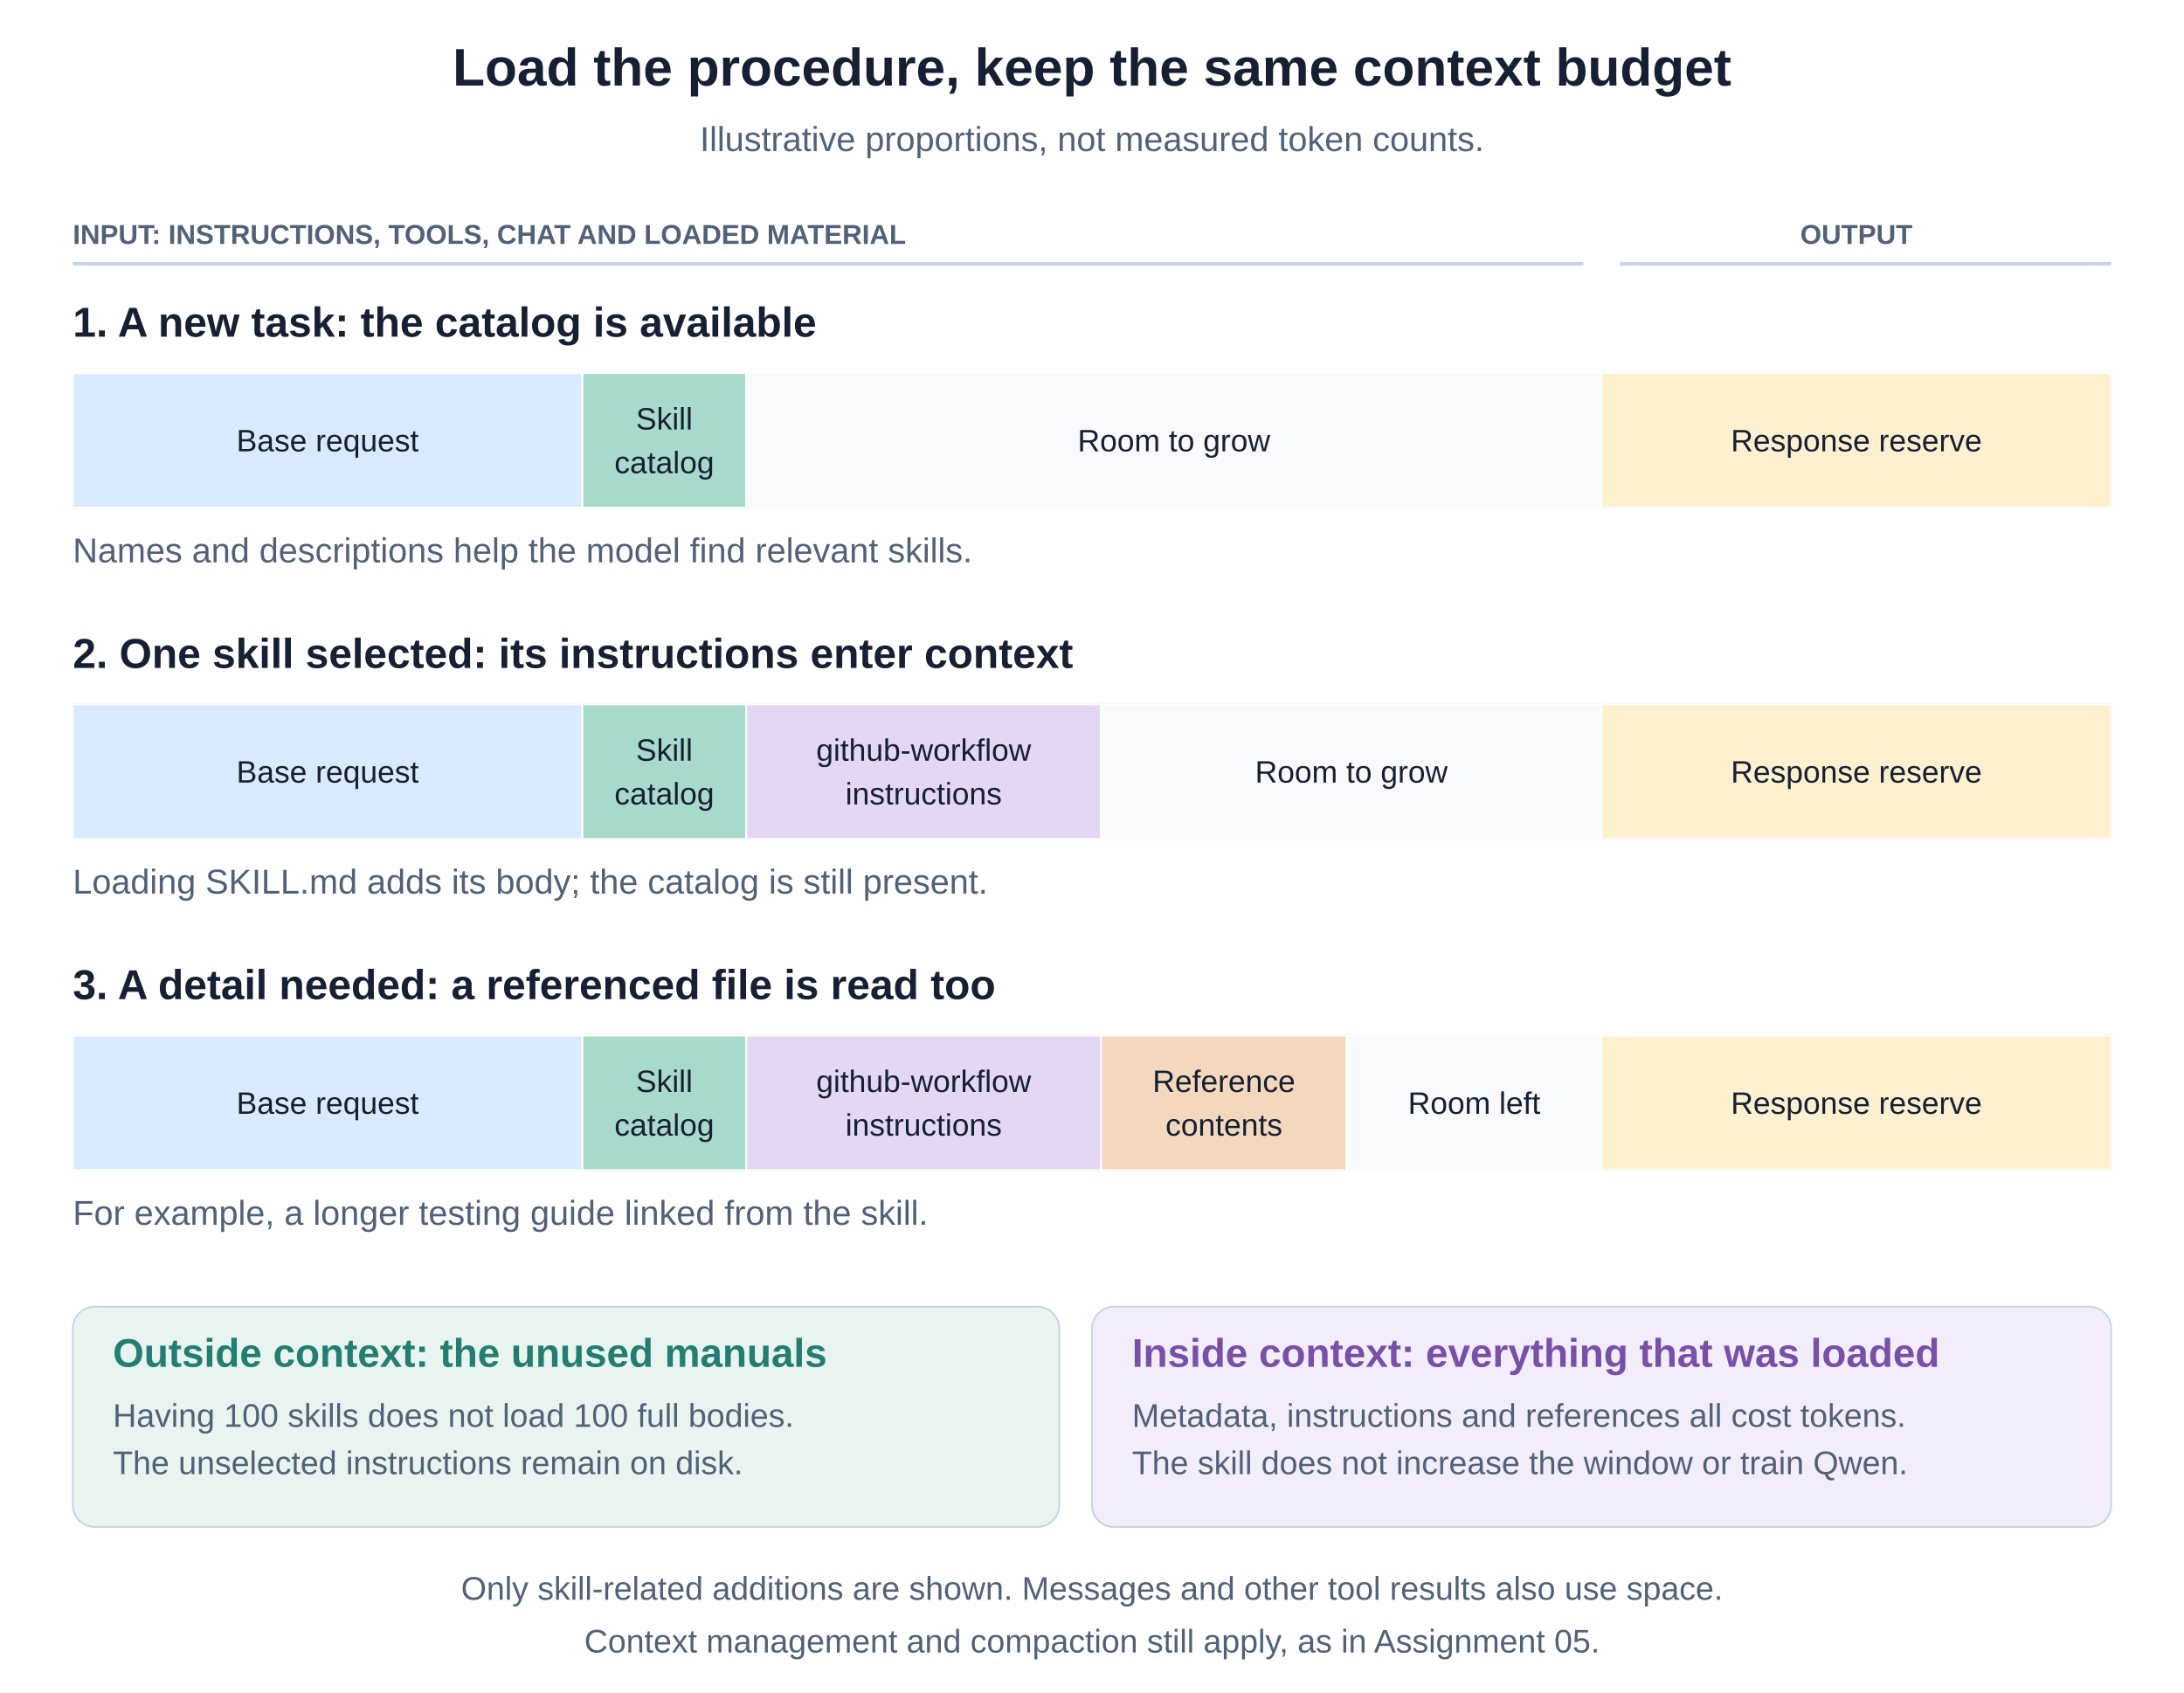
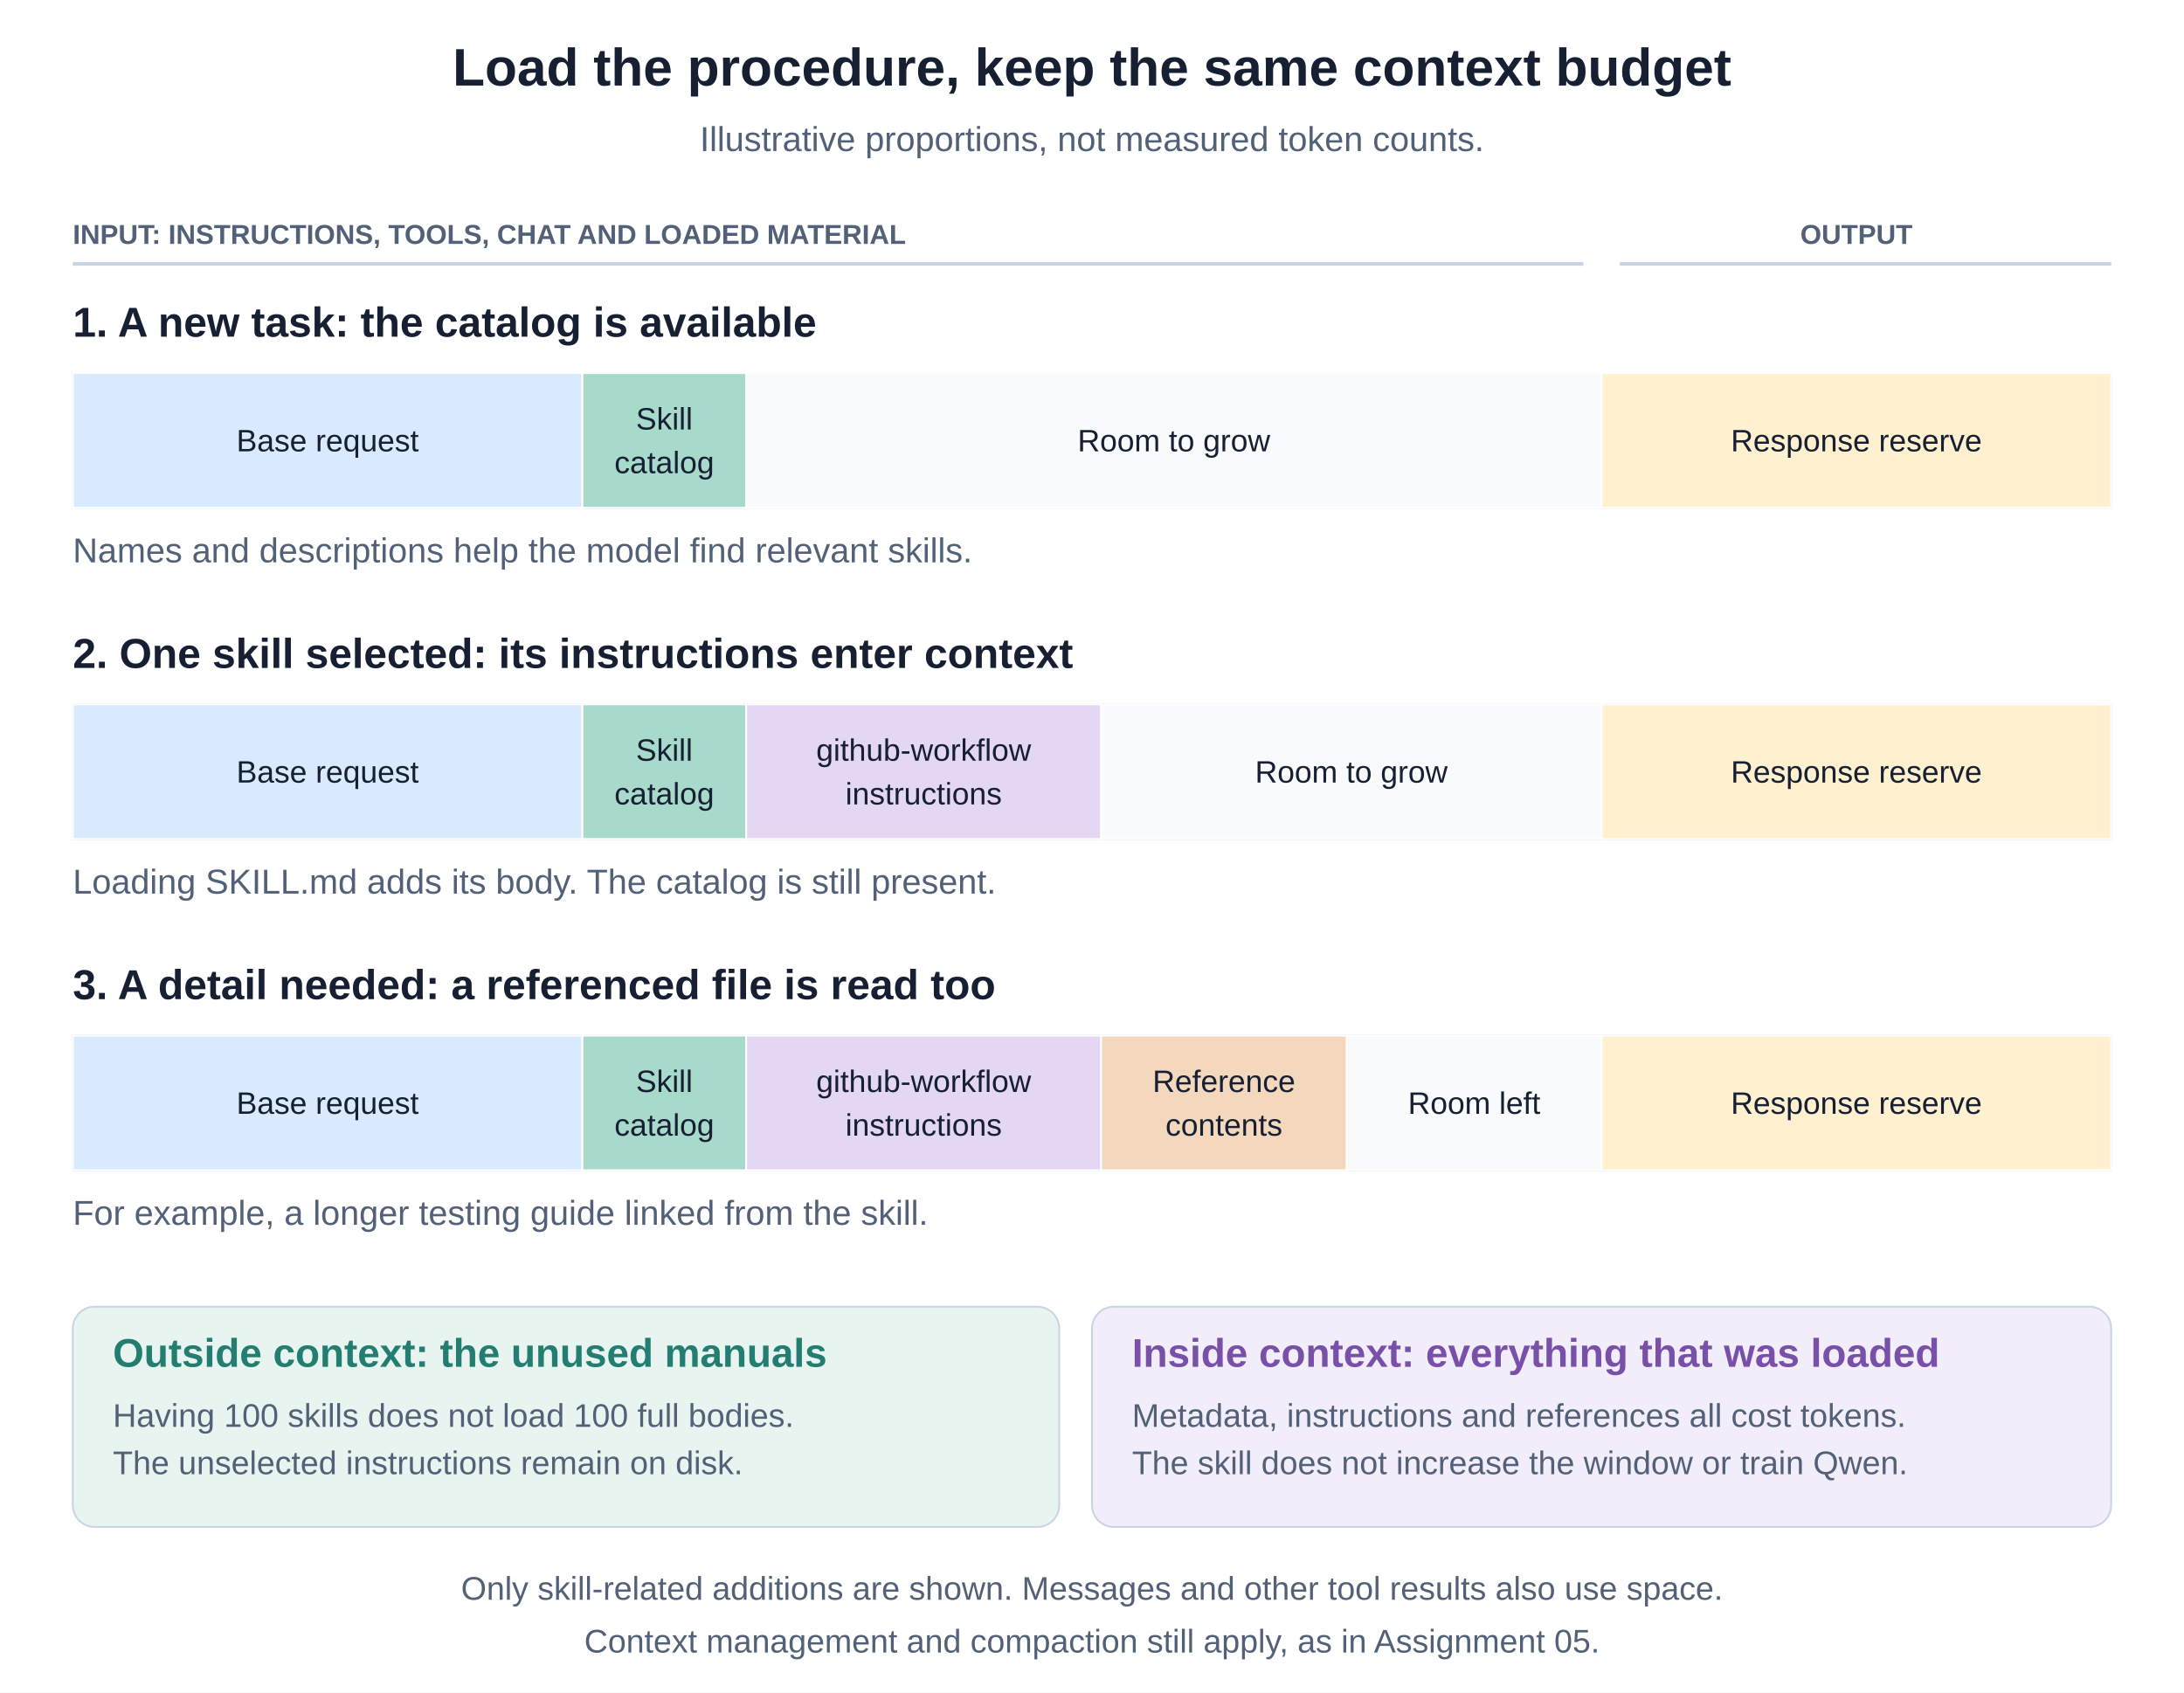
<svg xmlns="http://www.w3.org/2000/svg" viewBox="0 0 1200 930" role="img" aria-labelledby="title desc">
  <defs>
    <marker id="blue" viewBox="0 0 10 10" refX="9" refY="5" markerWidth="8" markerHeight="8" orient="auto-start-reverse">
      <path d="M1 1 L9 5 L1 9" fill="none" stroke="#2563a5" stroke-width="1.6" />
    </marker>
    <marker id="purple" viewBox="0 0 10 10" refX="9" refY="5" markerWidth="8" markerHeight="8" orient="auto-start-reverse">
      <path d="M1 1 L9 5 L1 9" fill="none" stroke="#7950a7" stroke-width="1.6" />
    </marker>
    <marker id="teal" viewBox="0 0 10 10" refX="9" refY="5" markerWidth="8" markerHeight="8" orient="auto-start-reverse">
      <path d="M1 1 L9 5 L1 9" fill="none" stroke="#237d70" stroke-width="1.6" />
    </marker>
  </defs>
  <rect width="1200" height="930" fill="white" />
  <g font-family="Arial, Helvetica, sans-serif">
    <text x="600" y="47" font-size="29" fill="#172033" font-weight="700" text-anchor="middle">Load the procedure, keep the same context budget</text>
    <text x="600" y="83" font-size="19" fill="#526177" font-weight="400" text-anchor="middle">Illustrative proportions, not measured token counts.</text>
    <text x="40" y="134" font-size="15" fill="#526177" font-weight="700" text-anchor="start">INPUT: INSTRUCTIONS, TOOLS, CHAT AND LOADED MATERIAL</text>
    <text x="1020" y="134" font-size="15" fill="#526177" font-weight="700" text-anchor="middle">OUTPUT</text>
    <path d="M40 145 L870 145" fill="none" stroke="#c8d4e3" stroke-width="2" />
    <path d="M890 145 L1160 145" fill="none" stroke="#c8d4e3" stroke-width="2" />
    <text x="40" y="185" font-size="23" fill="#172033" font-weight="700" text-anchor="start">1. A new task: the catalog is available</text>
    <rect x="40" y="205" width="1120" height="74" rx="0" fill="#f8fafc" stroke="#c8d4e3" />
    <rect x="40" y="205" width="280" height="74" rx="0" fill="#d9eaff" stroke="#ffffff" />
    <text x="180.0" y="248" font-size="17" fill="#172033" font-weight="400" text-anchor="middle">Base request</text>
    <rect x="320" y="205" width="90" height="74" rx="0" fill="#a8dacc" stroke="#ffffff" />
    <text x="365.0" y="236" font-size="17" fill="#172033" font-weight="400" text-anchor="middle">Skill</text>
    <text x="365.0" y="260" font-size="17" fill="#172033" font-weight="400" text-anchor="middle">catalog</text>
    <rect x="410" y="205" width="470" height="74" rx="0" fill="#f8fafc" stroke="#ffffff" />
    <text x="645.0" y="248" font-size="17" fill="#172033" font-weight="400" text-anchor="middle">Room to grow</text>
    <rect x="880" y="205" width="280" height="74" rx="0" fill="#fff0cf" stroke="#ffffff" />
    <text x="1020.0" y="248" font-size="17" fill="#172033" font-weight="400" text-anchor="middle">Response reserve</text>
    <text x="40" y="309" font-size="19" fill="#526177" font-weight="400" text-anchor="start">Names and descriptions help the model find relevant skills.</text>
    <text x="40" y="367" font-size="23" fill="#172033" font-weight="700" text-anchor="start">2. One skill selected: its instructions enter context</text>
    <rect x="40" y="387" width="1120" height="74" rx="0" fill="#f8fafc" stroke="#c8d4e3" />
    <rect x="40" y="387" width="280" height="74" rx="0" fill="#d9eaff" stroke="#ffffff" />
    <text x="180.0" y="430" font-size="17" fill="#172033" font-weight="400" text-anchor="middle">Base request</text>
    <rect x="320" y="387" width="90" height="74" rx="0" fill="#a8dacc" stroke="#ffffff" />
    <text x="365.0" y="418" font-size="17" fill="#172033" font-weight="400" text-anchor="middle">Skill</text>
    <text x="365.0" y="442" font-size="17" fill="#172033" font-weight="400" text-anchor="middle">catalog</text>
    <rect x="410" y="387" width="195" height="74" rx="0" fill="#e3d7f4" stroke="#ffffff" />
    <text x="507.5" y="418" font-size="17" fill="#172033" font-weight="400" text-anchor="middle">github-workflow</text>
    <text x="507.5" y="442" font-size="17" fill="#172033" font-weight="400" text-anchor="middle">instructions</text>
    <rect x="605" y="387" width="275" height="74" rx="0" fill="#f8fafc" stroke="#ffffff" />
    <text x="742.5" y="430" font-size="17" fill="#172033" font-weight="400" text-anchor="middle">Room to grow</text>
    <rect x="880" y="387" width="280" height="74" rx="0" fill="#fff0cf" stroke="#ffffff" />
    <text x="1020.0" y="430" font-size="17" fill="#172033" font-weight="400" text-anchor="middle">Response reserve</text>
-     <text x="40" y="491" font-size="19" fill="#526177" font-weight="400" text-anchor="start">Loading SKILL.md adds its body; the catalog is still present.</text>
+     <text x="40" y="491" font-size="19" fill="#526177" font-weight="400" text-anchor="start">Loading SKILL.md adds its body. The catalog is still present.</text>
    <text x="40" y="549" font-size="23" fill="#172033" font-weight="700" text-anchor="start">3. A detail needed: a referenced file is read too</text>
    <rect x="40" y="569" width="1120" height="74" rx="0" fill="#f8fafc" stroke="#c8d4e3" />
    <rect x="40" y="569" width="280" height="74" rx="0" fill="#d9eaff" stroke="#ffffff" />
    <text x="180.0" y="612" font-size="17" fill="#172033" font-weight="400" text-anchor="middle">Base request</text>
    <rect x="320" y="569" width="90" height="74" rx="0" fill="#a8dacc" stroke="#ffffff" />
    <text x="365.0" y="600" font-size="17" fill="#172033" font-weight="400" text-anchor="middle">Skill</text>
    <text x="365.0" y="624" font-size="17" fill="#172033" font-weight="400" text-anchor="middle">catalog</text>
    <rect x="410" y="569" width="195" height="74" rx="0" fill="#e3d7f4" stroke="#ffffff" />
    <text x="507.5" y="600" font-size="17" fill="#172033" font-weight="400" text-anchor="middle">github-workflow</text>
    <text x="507.5" y="624" font-size="17" fill="#172033" font-weight="400" text-anchor="middle">instructions</text>
    <rect x="605" y="569" width="135" height="74" rx="0" fill="#f3d8be" stroke="#ffffff" />
    <text x="672.5" y="600" font-size="17" fill="#172033" font-weight="400" text-anchor="middle">Reference</text>
    <text x="672.5" y="624" font-size="17" fill="#172033" font-weight="400" text-anchor="middle">contents</text>
    <rect x="740" y="569" width="140" height="74" rx="0" fill="#f8fafc" stroke="#ffffff" />
    <text x="810.0" y="612" font-size="17" fill="#172033" font-weight="400" text-anchor="middle">Room left</text>
    <rect x="880" y="569" width="280" height="74" rx="0" fill="#fff0cf" stroke="#ffffff" />
    <text x="1020.0" y="612" font-size="17" fill="#172033" font-weight="400" text-anchor="middle">Response reserve</text>
    <text x="40" y="673" font-size="19" fill="#526177" font-weight="400" text-anchor="start">For example, a longer testing guide linked from the skill.</text>
    <rect x="40" y="718" width="542" height="121" rx="12" fill="#e8f4ef" stroke="#c8d4e3" />
    <text x="62" y="751" font-size="22" fill="#237d70" font-weight="700" text-anchor="start">Outside context: the unused manuals</text>
    <text x="62" y="784" font-size="18" fill="#526177" font-weight="400" text-anchor="start">Having 100 skills does not load 100 full bodies.</text>
    <text x="62" y="810" font-size="18" fill="#526177" font-weight="400" text-anchor="start">The unselected instructions remain on disk.</text>
    <rect x="600" y="718" width="560" height="121" rx="12" fill="#f2edfb" stroke="#c8d4e3" />
    <text x="622" y="751" font-size="22" fill="#7950a7" font-weight="700" text-anchor="start">Inside context: everything that was loaded</text>
    <text x="622" y="784" font-size="18" fill="#526177" font-weight="400" text-anchor="start">Metadata, instructions and references all cost tokens.</text>
    <text x="622" y="810" font-size="18" fill="#526177" font-weight="400" text-anchor="start">The skill does not increase the window or train Qwen.</text>
    <text x="600" y="879" font-size="18" fill="#526177" font-weight="400" text-anchor="middle">Only skill-related additions are shown. Messages and other tool results also use space.</text>
    <text x="600" y="908" font-size="18" fill="#526177" font-weight="400" text-anchor="middle">Context management and compaction still apply, as in Assignment 05.</text>
  </g>
</svg>
